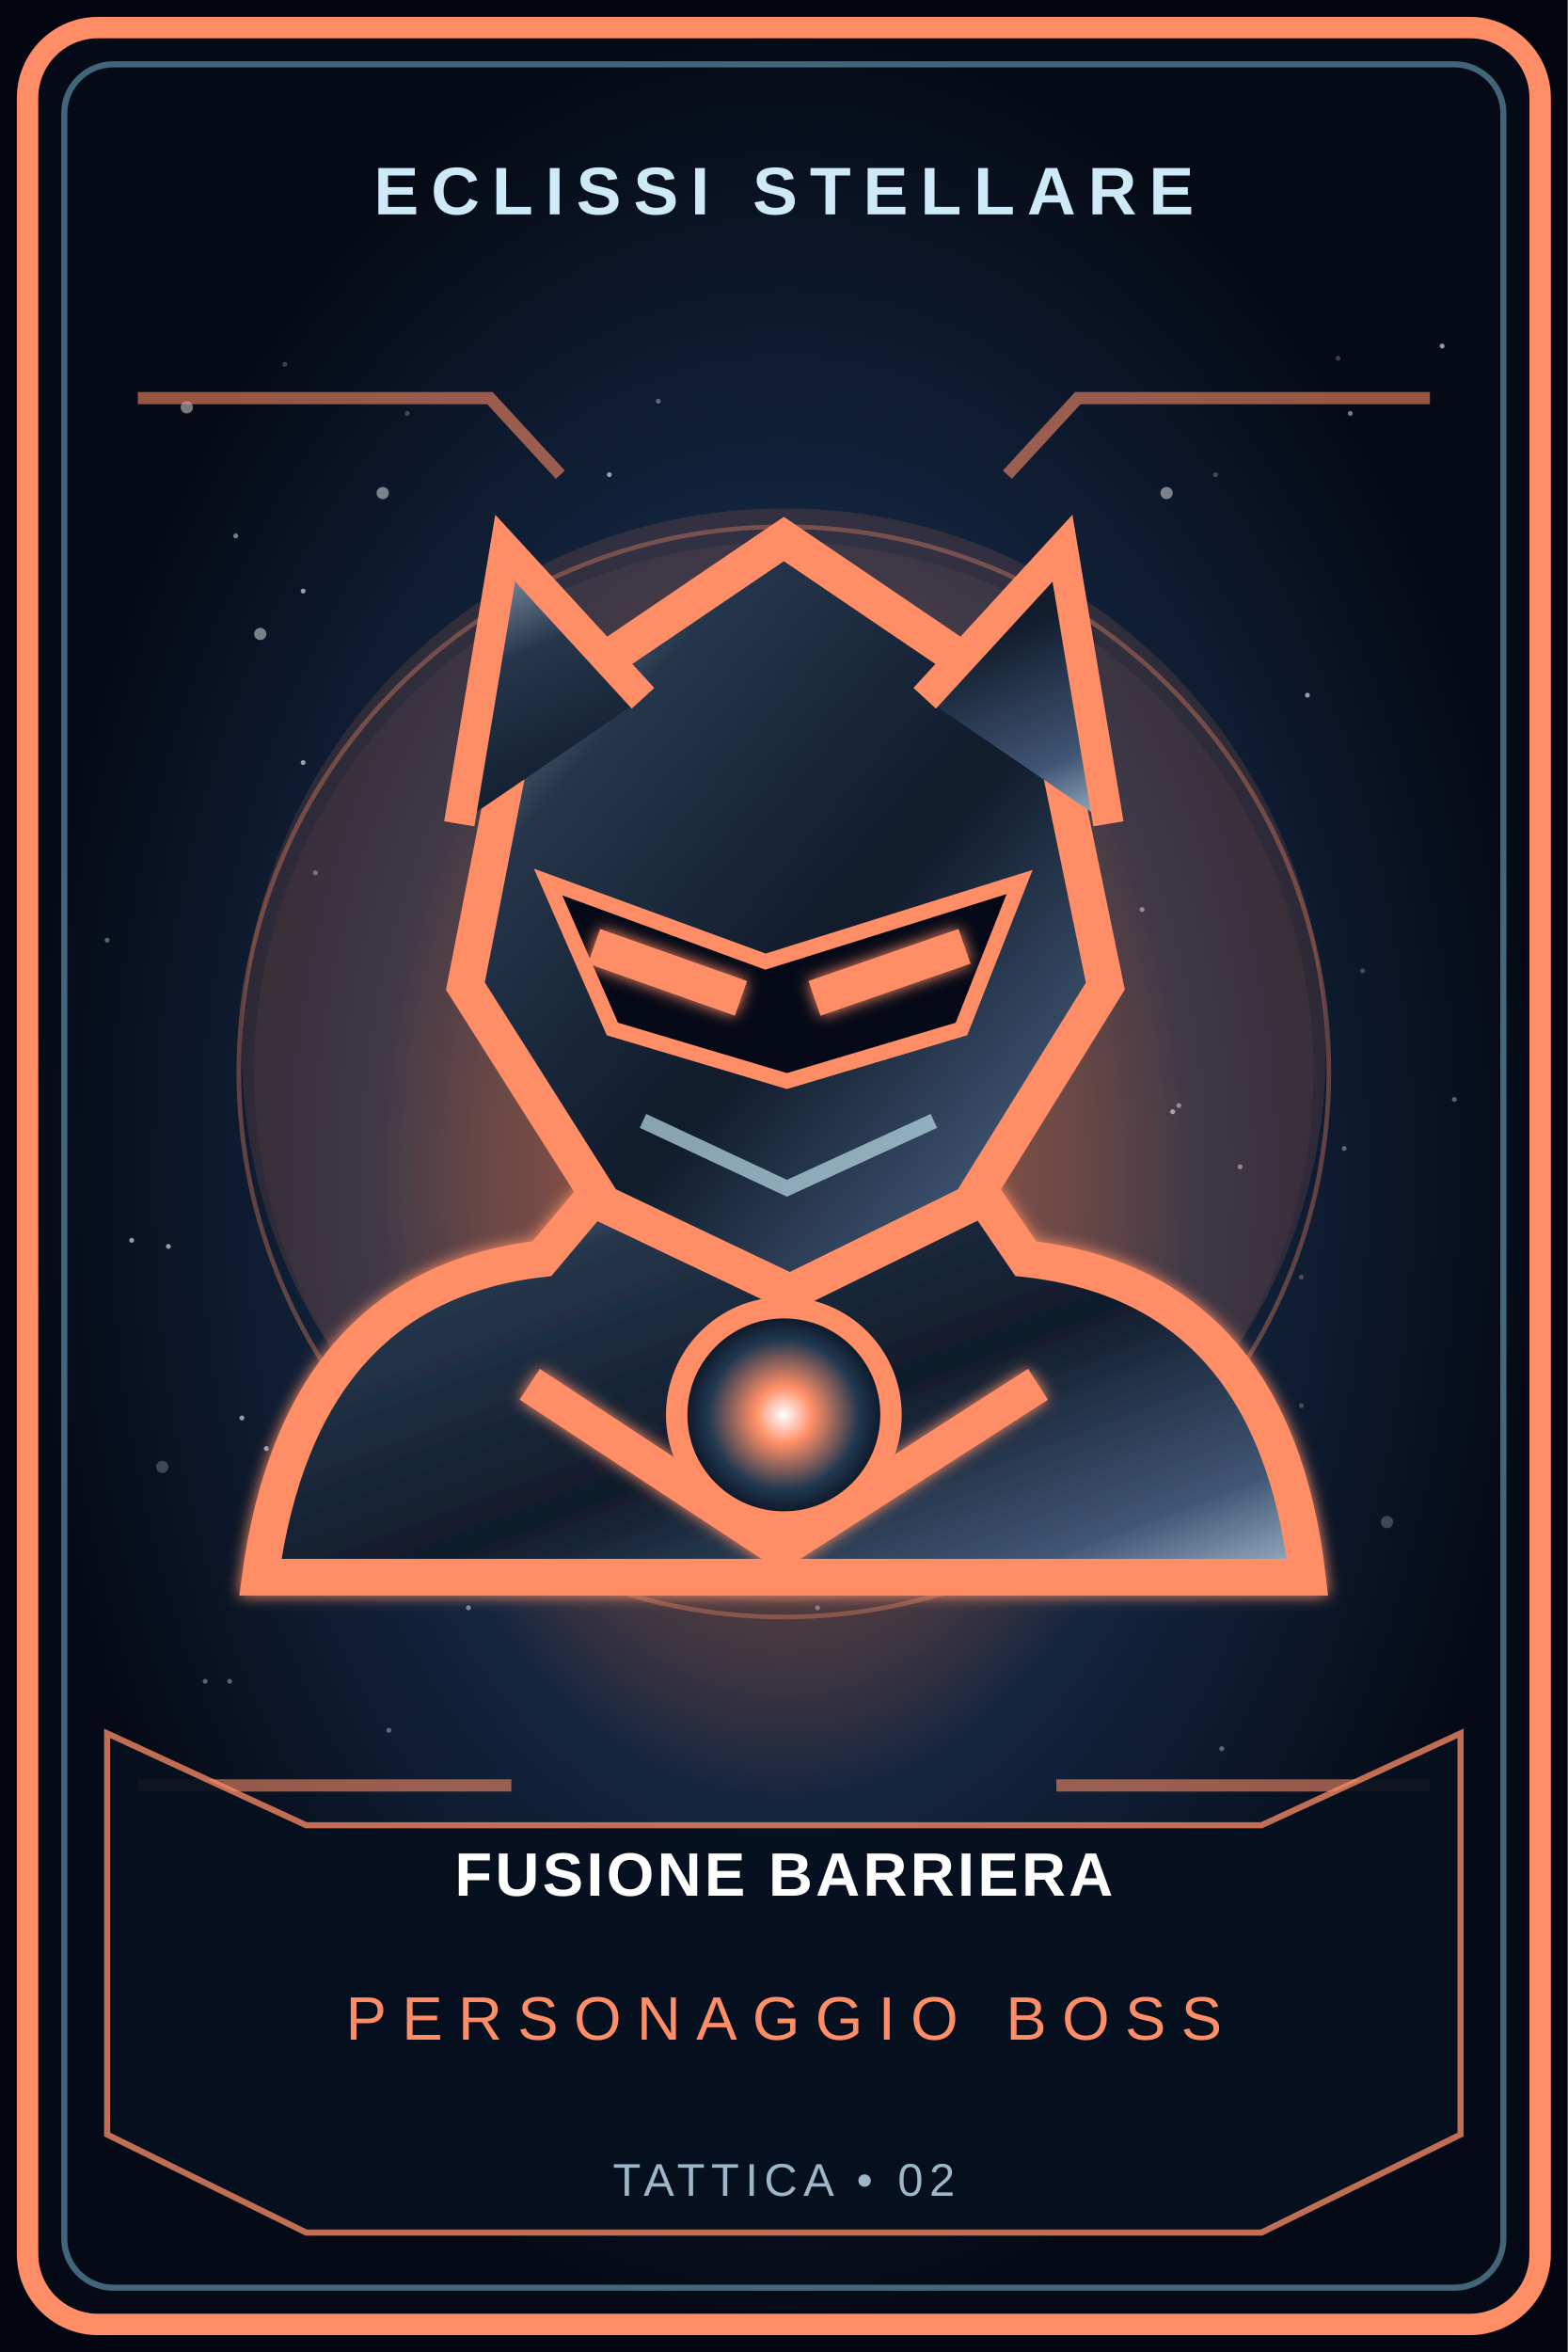
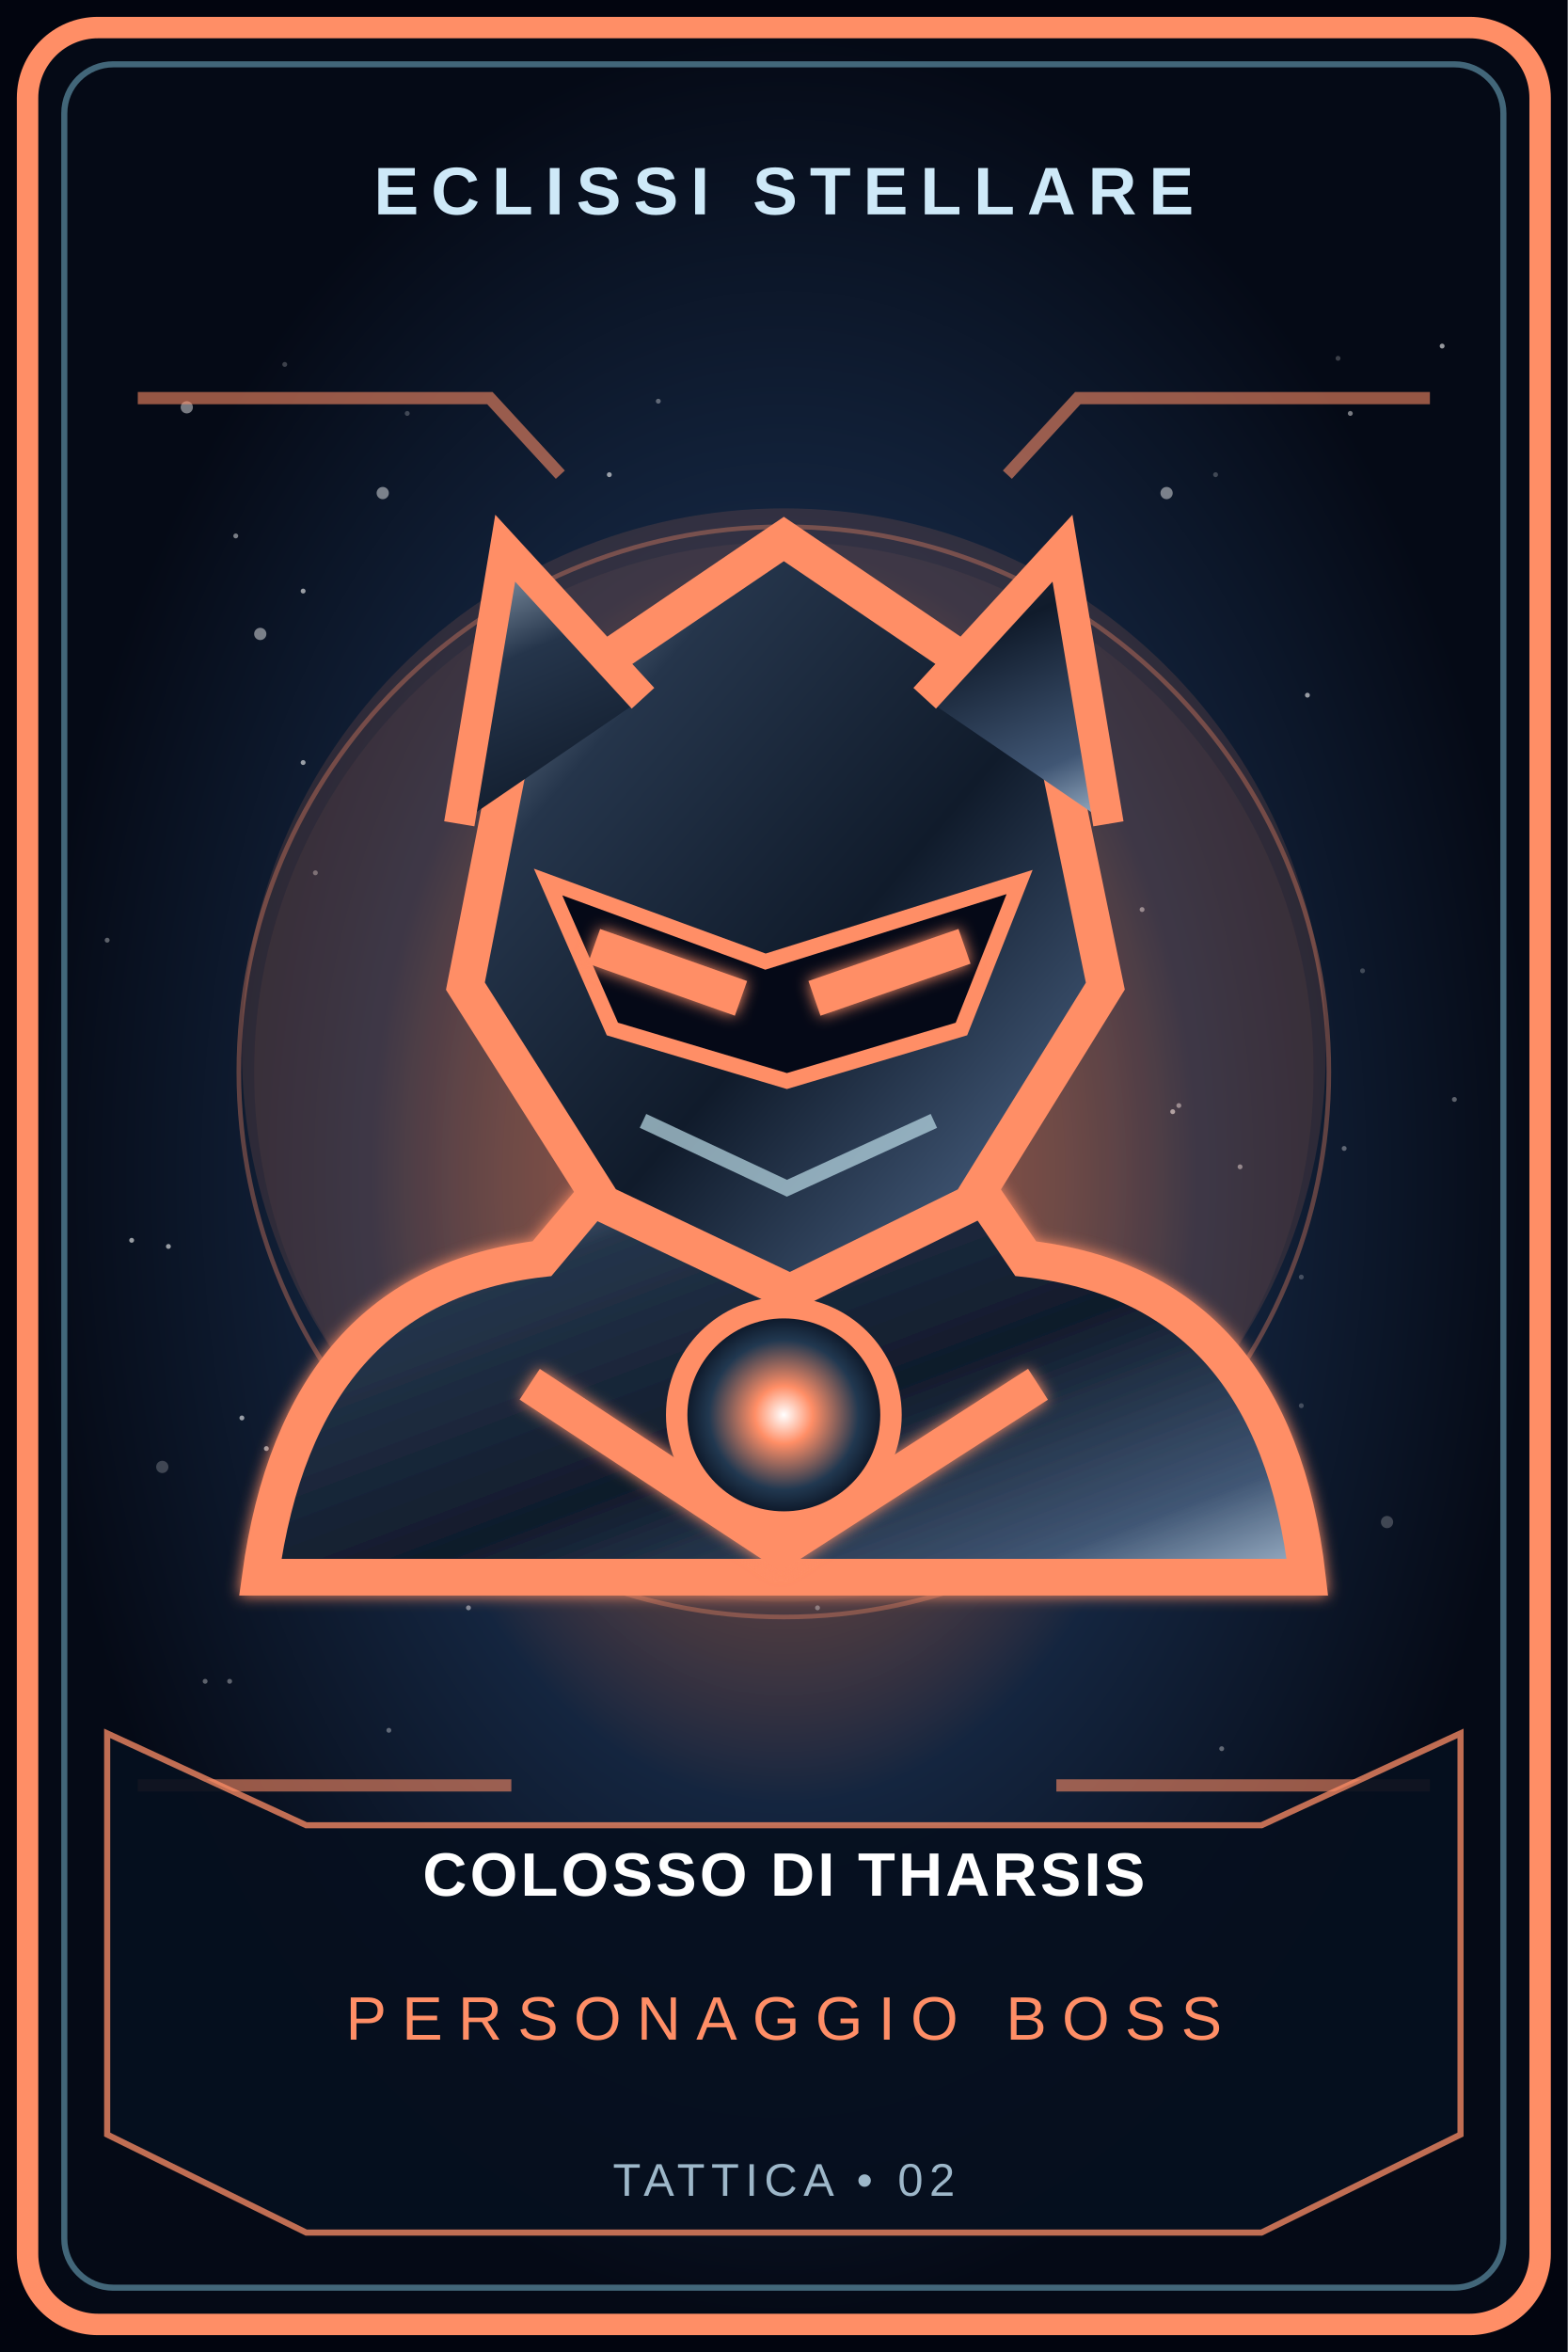
<svg xmlns="http://www.w3.org/2000/svg" width="512" height="768" viewBox="0 0 512 768" role="img" aria-label="Colosso di Tharsis">
  <defs>
    <radialGradient id="bg">
      <stop offset="0" stop-color="#ff8e66" stop-opacity=".42" />
      <stop offset=".55" stop-color="#14253f" />
      <stop offset="1" stop-color="#050a16" />
    </radialGradient>
    <linearGradient id="metal" x1="0" x2="1" y1="0" y2="1">
      <stop stop-color="#a3b4c4" />
      <stop offset=".24" stop-color="#25354b" />
      <stop offset=".56" stop-color="#101b2b" />
      <stop offset=".85" stop-color="#405674" />
      <stop offset="1" stop-color="#a4b9ce" />
    </linearGradient>
    <radialGradient id="core">
      <stop stop-color="#ffffff" />
      <stop offset=".27" stop-color="#ff8e66" />
      <stop offset=".7" stop-color="#213850" />
      <stop offset="1" stop-color="#060c1a" />
    </radialGradient>
    <filter id="glow" x="-80%" y="-80%" width="260%" height="260%">
      <feGaussianBlur stdDeviation="2.5" result="g" />
      <feMerge>
        <feMergeNode in="g" />
        <feMergeNode in="SourceGraphic" />
      </feMerge>
    </filter>
  </defs>
  <rect width="512" height="768" fill="#02050f" />
  <rect x="9" y="9" width="494" height="750" rx="23" fill="url(#bg)" stroke="#ff8e66" stroke-width="7" />
  <rect x="21" y="21" width="470" height="726" rx="16" fill="none" stroke="#8cd7f2" stroke-opacity=".45" stroke-width="2" />
  <circle cx="85" cy="513" r="2" fill="#fff" opacity="0.22" />
  <circle cx="475" cy="359" r="0.8" fill="#fff" opacity="0.34" />
  <circle cx="405" cy="381" r="0.8" fill="#fff" opacity="0.46" />
  <circle cx="43" cy="405" r="0.8" fill="#fff" opacity="0.58" />
  <circle cx="445" cy="317" r="0.8" fill="#fff" opacity="0.22" />
  <circle cx="127" cy="565" r="0.8" fill="#fff" opacity="0.34" />
  <circle cx="381" cy="161" r="2" fill="#fff" opacity="0.46" />
  <circle cx="203" cy="391" r="0.8" fill="#fff" opacity="0.58" />
  <circle cx="93" cy="119" r="0.8" fill="#fff" opacity="0.22" />
  <circle cx="103" cy="285" r="0.8" fill="#fff" opacity="0.34" />
  <circle cx="385" cy="361" r="0.8" fill="#fff" opacity="0.46" />
  <circle cx="311" cy="249" r="0.8" fill="#fff" opacity="0.58" />
  <circle cx="53" cy="479" r="2" fill="#fff" opacity="0.22" />
  <circle cx="35" cy="307" r="0.8" fill="#fff" opacity="0.34" />
  <circle cx="373" cy="297" r="0.8" fill="#fff" opacity="0.46" />
  <circle cx="87" cy="473" r="0.8" fill="#fff" opacity="0.58" />
  <circle cx="105" cy="481" r="0.8" fill="#fff" opacity="0.22" />
  <circle cx="67" cy="549" r="0.8" fill="#fff" opacity="0.34" />
  <circle cx="61" cy="133" r="2" fill="#fff" opacity="0.46" />
  <circle cx="99" cy="193" r="0.8" fill="#fff" opacity="0.58" />
  <circle cx="397" cy="155" r="0.8" fill="#fff" opacity="0.22" />
  <circle cx="179" cy="287" r="0.8" fill="#fff" opacity="0.34" />
  <circle cx="293" cy="227" r="0.8" fill="#fff" opacity="0.46" />
  <circle cx="471" cy="113" r="0.8" fill="#fff" opacity="0.58" />
  <circle cx="453" cy="497" r="2" fill="#fff" opacity="0.22" />
  <circle cx="267" cy="525" r="0.8" fill="#fff" opacity="0.34" />
  <circle cx="153" cy="525" r="0.8" fill="#fff" opacity="0.46" />
  <circle cx="287" cy="445" r="0.8" fill="#fff" opacity="0.58" />
  <circle cx="177" cy="193" r="0.8" fill="#fff" opacity="0.22" />
  <circle cx="171" cy="349" r="0.8" fill="#fff" opacity="0.34" />
  <circle cx="85" cy="207" r="2" fill="#fff" opacity="0.46" />
  <circle cx="427" cy="227" r="0.8" fill="#fff" opacity="0.58" />
  <circle cx="425" cy="417" r="0.8" fill="#fff" opacity="0.22" />
  <circle cx="195" cy="459" r="0.8" fill="#fff" opacity="0.34" />
  <circle cx="441" cy="135" r="0.8" fill="#fff" opacity="0.46" />
  <circle cx="55" cy="407" r="0.8" fill="#fff" opacity="0.58" />
  <circle cx="181" cy="435" r="2" fill="#fff" opacity="0.22" />
  <circle cx="75" cy="549" r="0.8" fill="#fff" opacity="0.34" />
  <circle cx="245" cy="281" r="0.8" fill="#fff" opacity="0.46" />
  <circle cx="99" cy="249" r="0.8" fill="#fff" opacity="0.58" />
  <circle cx="133" cy="135" r="0.8" fill="#fff" opacity="0.22" />
  <circle cx="399" cy="571" r="0.8" fill="#fff" opacity="0.34" />
  <circle cx="125" cy="161" r="2" fill="#fff" opacity="0.46" />
  <circle cx="383" cy="363" r="0.8" fill="#fff" opacity="0.58" />
  <circle cx="425" cy="459" r="0.8" fill="#fff" opacity="0.22" />
  <circle cx="439" cy="375" r="0.8" fill="#fff" opacity="0.34" />
  <circle cx="273" cy="279" r="0.8" fill="#fff" opacity="0.46" />
  <circle cx="199" cy="155" r="0.8" fill="#fff" opacity="0.58" />
  <circle cx="405" cy="471" r="2" fill="#fff" opacity="0.22" />
  <circle cx="215" cy="225" r="0.8" fill="#fff" opacity="0.34" />
  <circle cx="77" cy="175" r="0.8" fill="#fff" opacity="0.46" />
  <circle cx="79" cy="463" r="0.8" fill="#fff" opacity="0.58" />
  <circle cx="437" cy="117" r="0.8" fill="#fff" opacity="0.22" />
  <circle cx="215" cy="131" r="0.8" fill="#fff" opacity="0.34" />
  <circle cx="256" cy="350" r="173" fill="#ff8e66" opacity=".055" />
  <circle cx="256" cy="350" r="178" stroke="#ff8e66" stroke-width="1.5" opacity=".34" fill="none" />
  <path d="M45 130L160 130L183 155M467 130L352 130L329 155M45 583L167 583M467 583L345 583" fill="none" stroke="#ff8e66" stroke-width="4" opacity=".58" />
  <g>
    <circle cx="256" cy="343" r="177" fill="#ff8e66" opacity=".13" />
    <path d="M85 515Q98 420 177 411L198 386L318 386L335 411Q416 420 427 515Z" fill="url(#metal)" stroke="#ff8e66" stroke-width="12" filter="url(#glow)" />
    <path d="M169 235L256 176L343 235L361 322L317 393L258 422L197 393L152 322Z" fill="url(#metal)" stroke="#ff8e66" stroke-width="12" />
    <path d="M150 269L165 179L210 228M362 269L347 179L302 228" fill="url(#metal)" stroke="#ff8e66" stroke-width="10" />
    <path d="M179 288L250 314L333 288L314 336L257 353L200 336Z" fill="#050917" stroke="#ff8e66" stroke-width="5" />
    <path d="M194 309L242 326M315 309L266 326" stroke="#ff8e66" stroke-width="12" filter="url(#glow)" />
    <path d="M210 366L257 388L305 366" fill="none" stroke="#bddde9" stroke-opacity=".7" stroke-width="5" />
    <path d="M173 452L255 506L339 452" fill="none" stroke="#ff8e66" stroke-width="12" filter="url(#glow)" />
    <circle cx="256" cy="462" r="35" fill="url(#core)" stroke="#ff8e66" stroke-width="7" />
  </g>
  <path d="M35 566L100 596H412L477 566L477 697L412 729H100L35 697Z" fill="#06101fec" stroke="#ff8e66" stroke-opacity=".75" stroke-width="2" />
  <text x="256" y="70" text-anchor="middle" font-family="Arial,sans-serif" font-weight="bold" font-size="22" fill="#cee9f8" letter-spacing="4">ECLISSI STELLARE</text>
-   <text x="256" y="619" text-anchor="middle" font-family="Arial,sans-serif" font-weight="bold" font-size="20" fill="#ffffff" letter-spacing="1">FUSIONE BARRIERA</text>
+   <text x="256" y="619" text-anchor="middle" font-family="Arial,sans-serif" font-weight="bold" font-size="20" fill="#ffffff" letter-spacing="1">COLOSSO DI THARSIS</text>
  <text x="256" y="666" text-anchor="middle" font-family="Arial,sans-serif" font-size="20" fill="#ff8e66" letter-spacing="5">PERSONAGGIO BOSS</text>
  <text x="256" y="717" text-anchor="middle" font-family="Arial,sans-serif" font-size="15" fill="#9db7c9" letter-spacing="2">TATTICA  •  02</text>
</svg>
